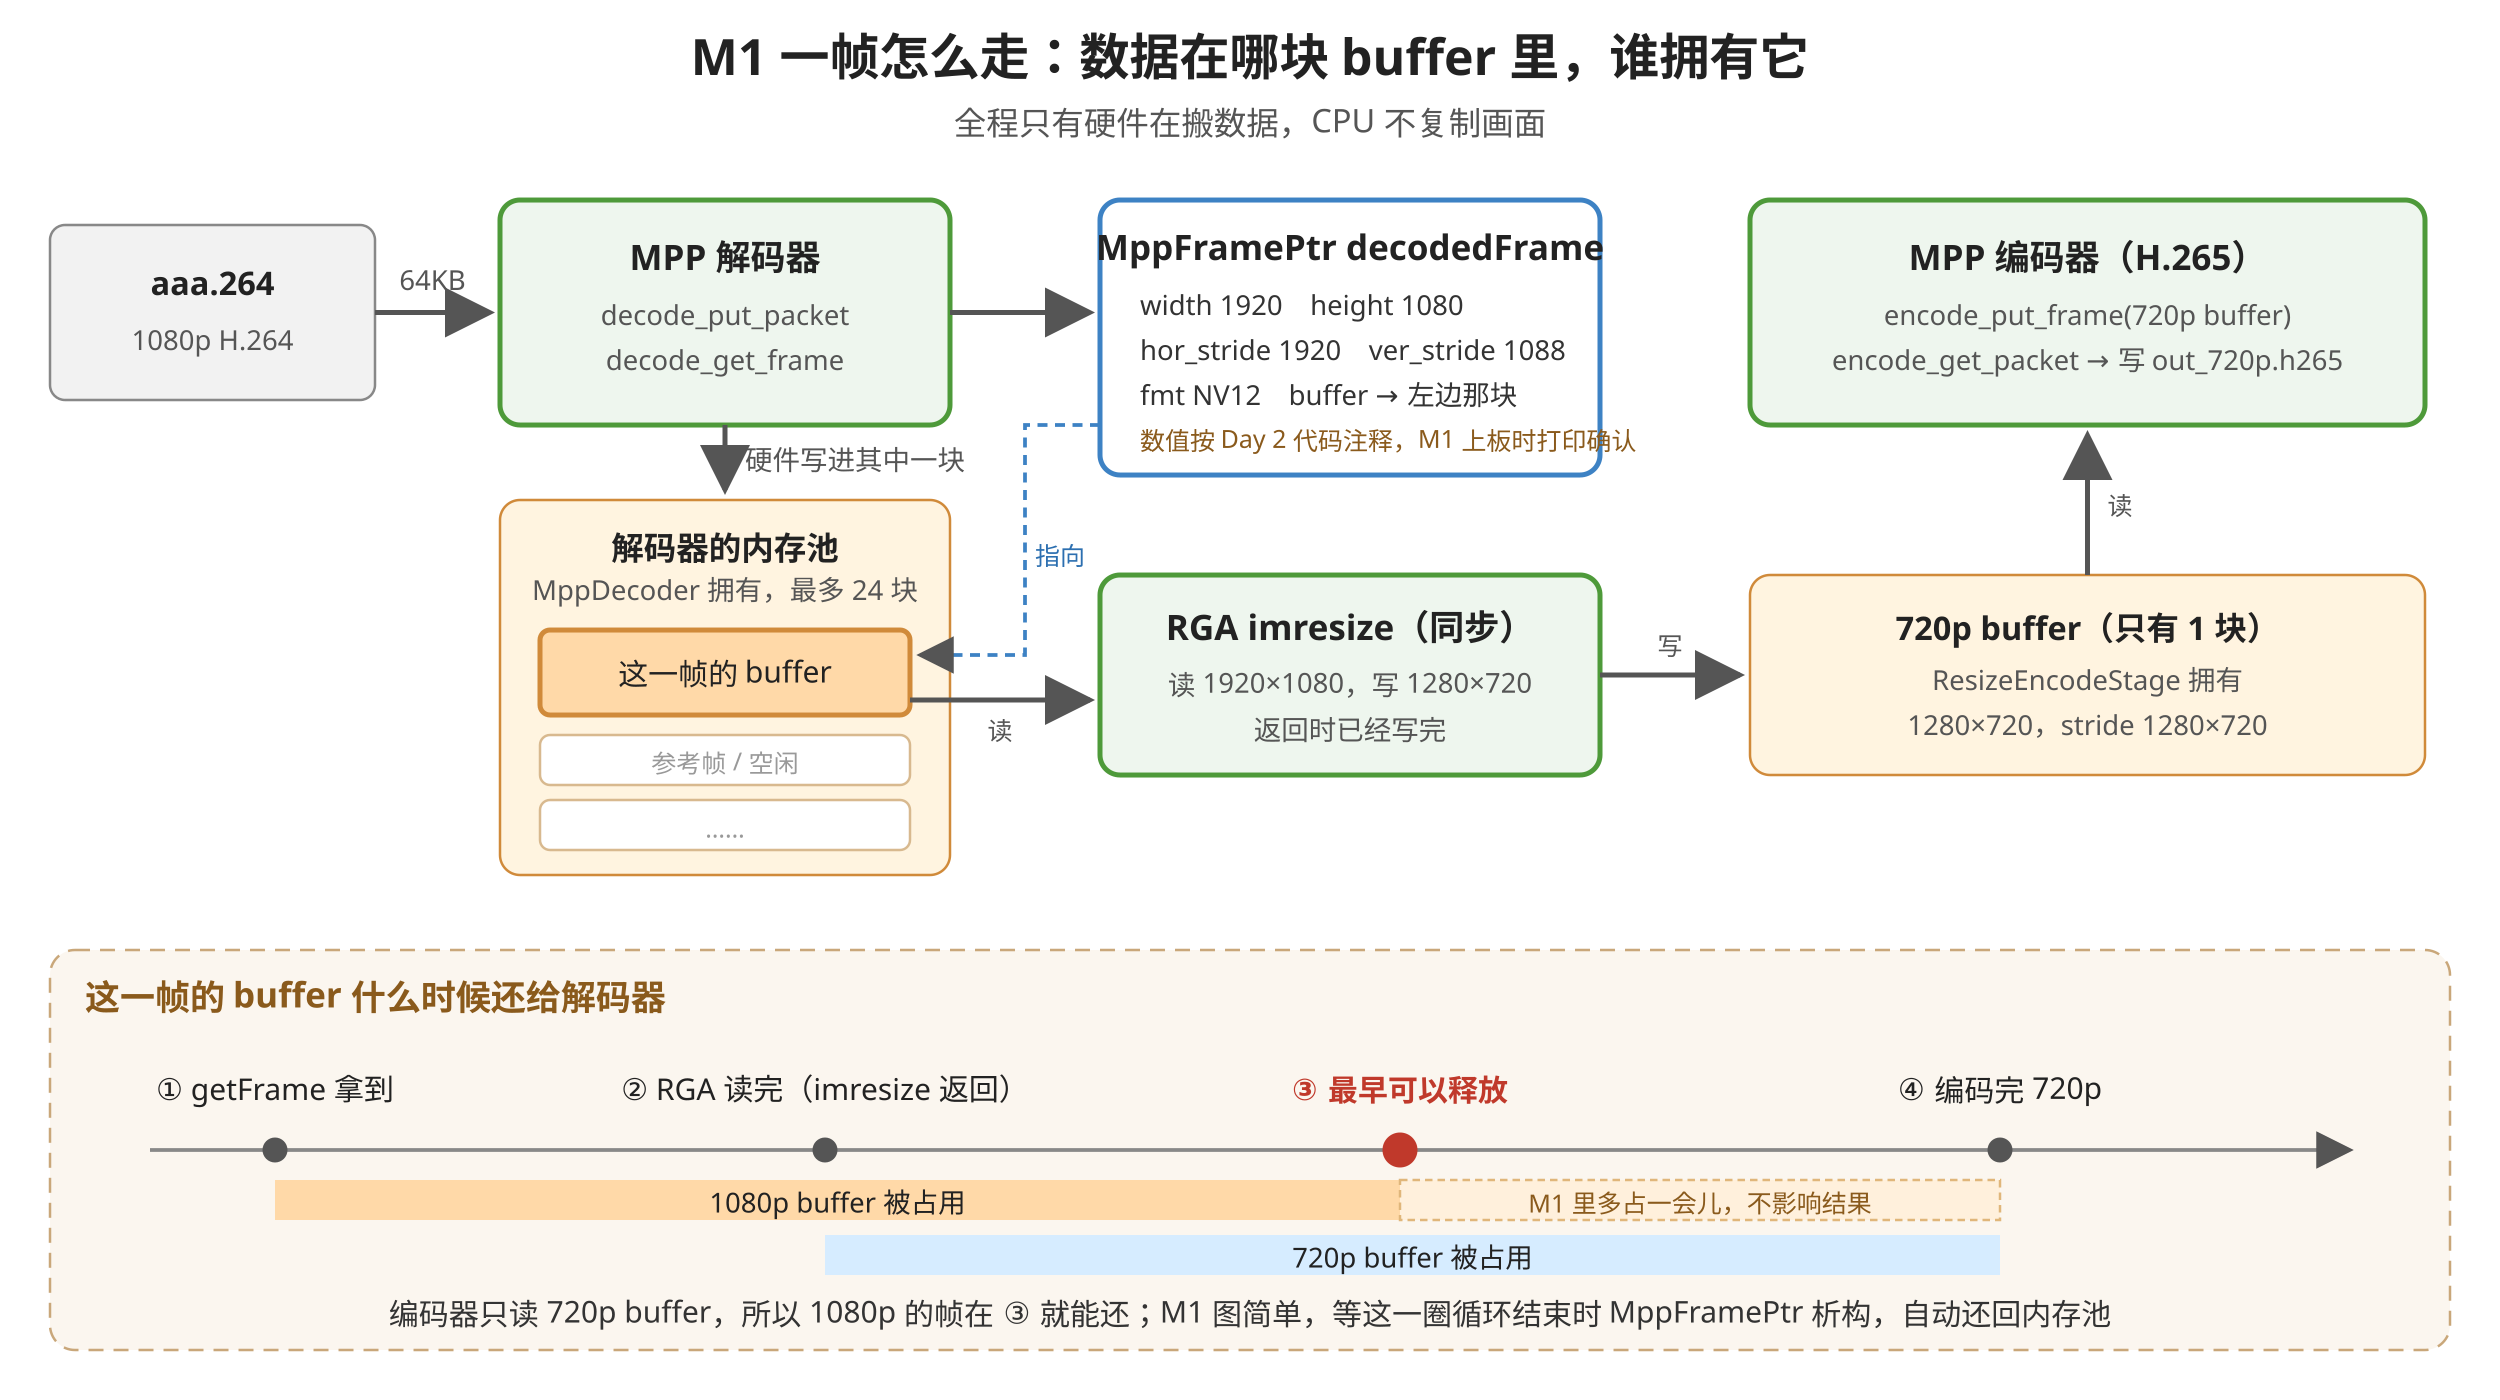
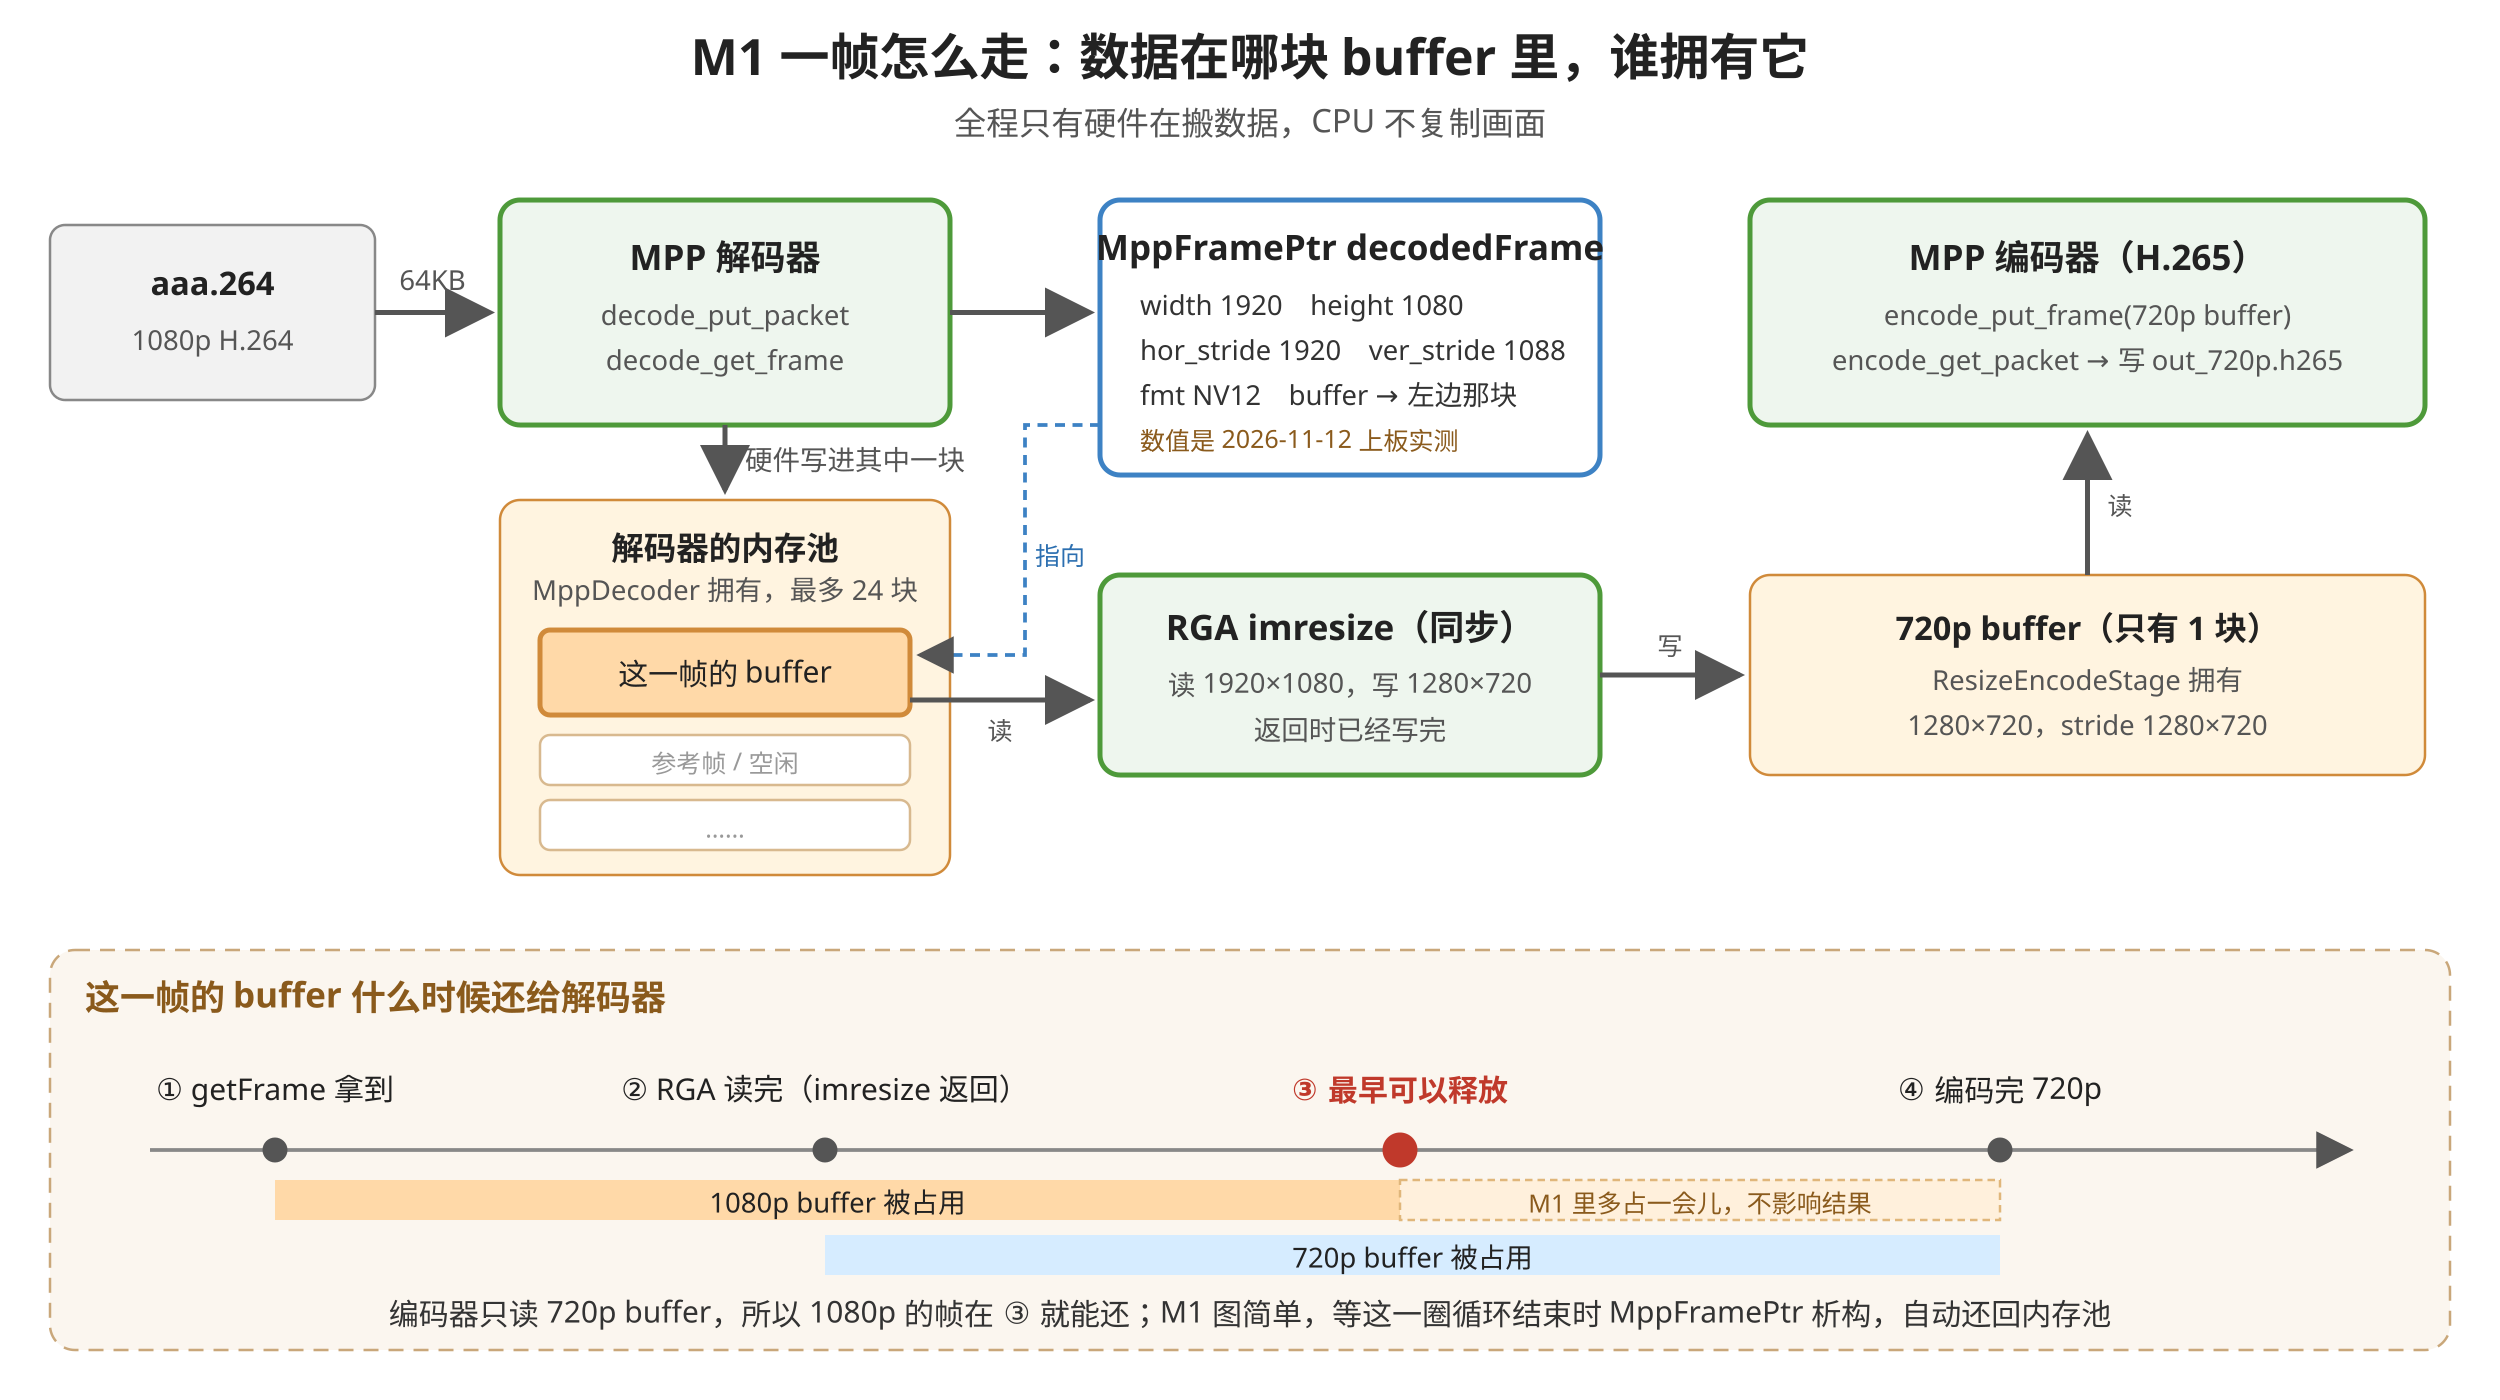
<svg xmlns="http://www.w3.org/2000/svg" width="1000" height="560" viewBox="0 0 1000 560" font-family="PingFang SC, Hiragino Sans GB, Microsoft YaHei, sans-serif">
  <rect x="0" y="0" width="1000" height="560" fill="#ffffff" />
  <defs>
    <marker id="arrow" markerWidth="10" markerHeight="10" refX="9" refY="5" orient="auto">
      <path d="M0,0 L10,5 L0,10 z" fill="#555" />
    </marker>
    <marker id="arrowRed" markerWidth="10" markerHeight="10" refX="9" refY="5" orient="auto">
      <path d="M0,0 L10,5 L0,10 z" fill="#c0392b" />
    </marker>
  </defs>
  <text x="500" y="30" font-size="20" font-weight="bold" text-anchor="middle" fill="#222">M1 一帧怎么走：数据在哪块 buffer 里，谁拥有它</text>
  <text x="500" y="54" font-size="13" text-anchor="middle" fill="#555">全程只有硬件在搬数据，CPU 不复制画面</text>
  <rect x="20" y="90" width="130" height="70" rx="6" fill="#f2f2f2" stroke="#888" />
  <text x="85" y="118" font-size="13" font-weight="bold" text-anchor="middle" fill="#222">aaa.264</text>
  <text x="85" y="140" font-size="11" text-anchor="middle" fill="#555">1080p H.264</text>
  <line x1="150" y1="125" x2="196" y2="125" stroke="#555" stroke-width="2" marker-end="url(#arrow)" />
  <text x="173" y="116" font-size="11" text-anchor="middle" fill="#555">64KB</text>
  <rect x="200" y="80" width="180" height="90" rx="8" fill="#eef6ee" stroke="#4e9a3a" stroke-width="2" />
  <text x="290" y="108" font-size="14" font-weight="bold" text-anchor="middle" fill="#222">MPP 解码器</text>
  <text x="290" y="130" font-size="11" text-anchor="middle" fill="#555">decode_put_packet</text>
  <text x="290" y="148" font-size="11" text-anchor="middle" fill="#555">decode_get_frame</text>
  <rect x="200" y="200" width="180" height="150" rx="8" fill="#fff4e0" stroke="#d08a3a" />
  <text x="290" y="224" font-size="13" font-weight="bold" text-anchor="middle" fill="#222">解码器的内存池</text>
  <text x="290" y="240" font-size="11" text-anchor="middle" fill="#555">MppDecoder 拥有，最多 24 块</text>
  <rect x="216" y="252" width="148" height="34" rx="4" fill="#ffd9a8" stroke="#d08a3a" stroke-width="2" />
  <text x="290" y="274" font-size="12" text-anchor="middle" fill="#222">这一帧的 buffer</text>
  <rect x="216" y="294" width="148" height="20" rx="4" fill="#ffffff" stroke="#d8b98f" />
  <rect x="216" y="320" width="148" height="20" rx="4" fill="#ffffff" stroke="#d8b98f" />
  <text x="290" y="309" font-size="10" text-anchor="middle" fill="#999">参考帧 / 空闲</text>
  <text x="290" y="335" font-size="10" text-anchor="middle" fill="#999">……</text>
  <line x1="290" y1="170" x2="290" y2="196" stroke="#555" stroke-width="2" marker-end="url(#arrow)" />
  <text x="298" y="188" font-size="11" fill="#555">硬件写进其中一块</text>
  <rect x="440" y="80" width="200" height="110" rx="8" fill="#ffffff" stroke="#3d82c4" stroke-width="2" />
  <text x="540" y="104" font-size="14" font-weight="bold" text-anchor="middle" fill="#222">MppFramePtr decodedFrame</text>
  <text x="456" y="126" font-size="11" fill="#333">width 1920　height 1080</text>
  <text x="456" y="144" font-size="11" fill="#333">hor_stride 1920　ver_stride 1088</text>
  <text x="456" y="162" font-size="11" fill="#333">fmt NV12　buffer → 左边那块</text>
-   <text x="456" y="180" font-size="10" fill="#8a5a1c">数值按 Day 2 代码注释，M1 上板时打印确认</text>
+   <text x="456" y="180" font-size="10" fill="#8a5a1c">数值是 2026-11-12 上板实测</text>
  <line x1="380" y1="125" x2="436" y2="125" stroke="#555" stroke-width="2" marker-end="url(#arrow)" />
  <path d="M 440 170 L 410 170 L 410 262 L 368 262" stroke="#3d82c4" stroke-width="1.5" fill="none" stroke-dasharray="4,3" marker-end="url(#arrow)" />
  <text x="414" y="226" font-size="10" fill="#2c6fb0">指向</text>
  <rect x="440" y="230" width="200" height="80" rx="8" fill="#eef6ee" stroke="#4e9a3a" stroke-width="2" />
  <text x="540" y="256" font-size="14" font-weight="bold" text-anchor="middle" fill="#222">RGA imresize（同步）</text>
  <text x="540" y="278" font-size="11" text-anchor="middle" fill="#555">读 1920×1080，写 1280×720</text>
  <text x="540" y="296" font-size="11" text-anchor="middle" fill="#555">返回时已经写完</text>
  <line x1="364" y1="280" x2="436" y2="280" stroke="#555" stroke-width="2" marker-end="url(#arrow)" />
  <text x="400" y="296" font-size="10" text-anchor="middle" fill="#555">读</text>
  <rect x="700" y="230" width="270" height="80" rx="8" fill="#fff4e0" stroke="#d08a3a" />
  <text x="835" y="256" font-size="13" font-weight="bold" text-anchor="middle" fill="#222">720p buffer（只有 1 块）</text>
  <text x="835" y="276" font-size="11" text-anchor="middle" fill="#555">ResizeEncodeStage 拥有</text>
  <text x="835" y="294" font-size="11" text-anchor="middle" fill="#555">1280×720，stride 1280×720</text>
  <line x1="640" y1="270" x2="696" y2="270" stroke="#555" stroke-width="2" marker-end="url(#arrow)" />
  <text x="668" y="262" font-size="10" text-anchor="middle" fill="#555">写</text>
  <rect x="700" y="80" width="270" height="90" rx="8" fill="#eef6ee" stroke="#4e9a3a" stroke-width="2" />
  <text x="835" y="108" font-size="14" font-weight="bold" text-anchor="middle" fill="#222">MPP 编码器（H.265）</text>
  <text x="835" y="130" font-size="11" text-anchor="middle" fill="#555">encode_put_frame(720p buffer)</text>
  <text x="835" y="148" font-size="11" text-anchor="middle" fill="#555">encode_get_packet → 写 out_720p.h265</text>
  <line x1="835" y1="230" x2="835" y2="174" stroke="#555" stroke-width="2" marker-end="url(#arrow)" />
  <text x="843" y="206" font-size="10" fill="#555">读</text>
  <rect x="20" y="380" width="960" height="160" rx="10" fill="#fbf6ef" stroke="#c9a77a" stroke-dasharray="6,4" />
  <text x="34" y="404" font-size="14" font-weight="bold" fill="#8a5a1c">这一帧的 buffer 什么时候还给解码器</text>
  <line x1="60" y1="460" x2="940" y2="460" stroke="#888" stroke-width="1.5" marker-end="url(#arrow)" />
  <circle cx="110" cy="460" r="5" fill="#555" />
  <text x="110" y="440" font-size="12" text-anchor="middle" fill="#222">① getFrame 拿到</text>
  <circle cx="330" cy="460" r="5" fill="#555" />
  <text x="330" y="440" font-size="12" text-anchor="middle" fill="#222">② RGA 读完（imresize 返回）</text>
  <circle cx="560" cy="460" r="7" fill="#c0392b" />
  <text x="560" y="440" font-size="12" font-weight="bold" text-anchor="middle" fill="#c0392b">③ 最早可以释放</text>
  <circle cx="800" cy="460" r="5" fill="#555" />
  <text x="800" y="440" font-size="12" text-anchor="middle" fill="#222">④ 编码完 720p</text>
  <rect x="110" y="472" width="450" height="16" fill="#ffd9a8" />
  <text x="335" y="485" font-size="11" text-anchor="middle" fill="#222">1080p buffer 被占用</text>
  <rect x="560" y="472" width="240" height="16" fill="#fff0dc" stroke="#e0b67a" stroke-dasharray="3,2" />
  <text x="680" y="485" font-size="10" text-anchor="middle" fill="#8a5a1c">M1 里多占一会儿，不影响结果</text>
  <rect x="330" y="494" width="470" height="16" fill="#d6ecff" />
  <text x="565" y="507" font-size="11" text-anchor="middle" fill="#222">720p buffer 被占用</text>
  <text x="500" y="530" font-size="12" text-anchor="middle" fill="#333">编码器只读 720p buffer，所以 1080p 的帧在 ③ 就能还；M1 图简单，等这一圈循环结束时 MppFramePtr 析构，自动还回内存池</text>
</svg>
